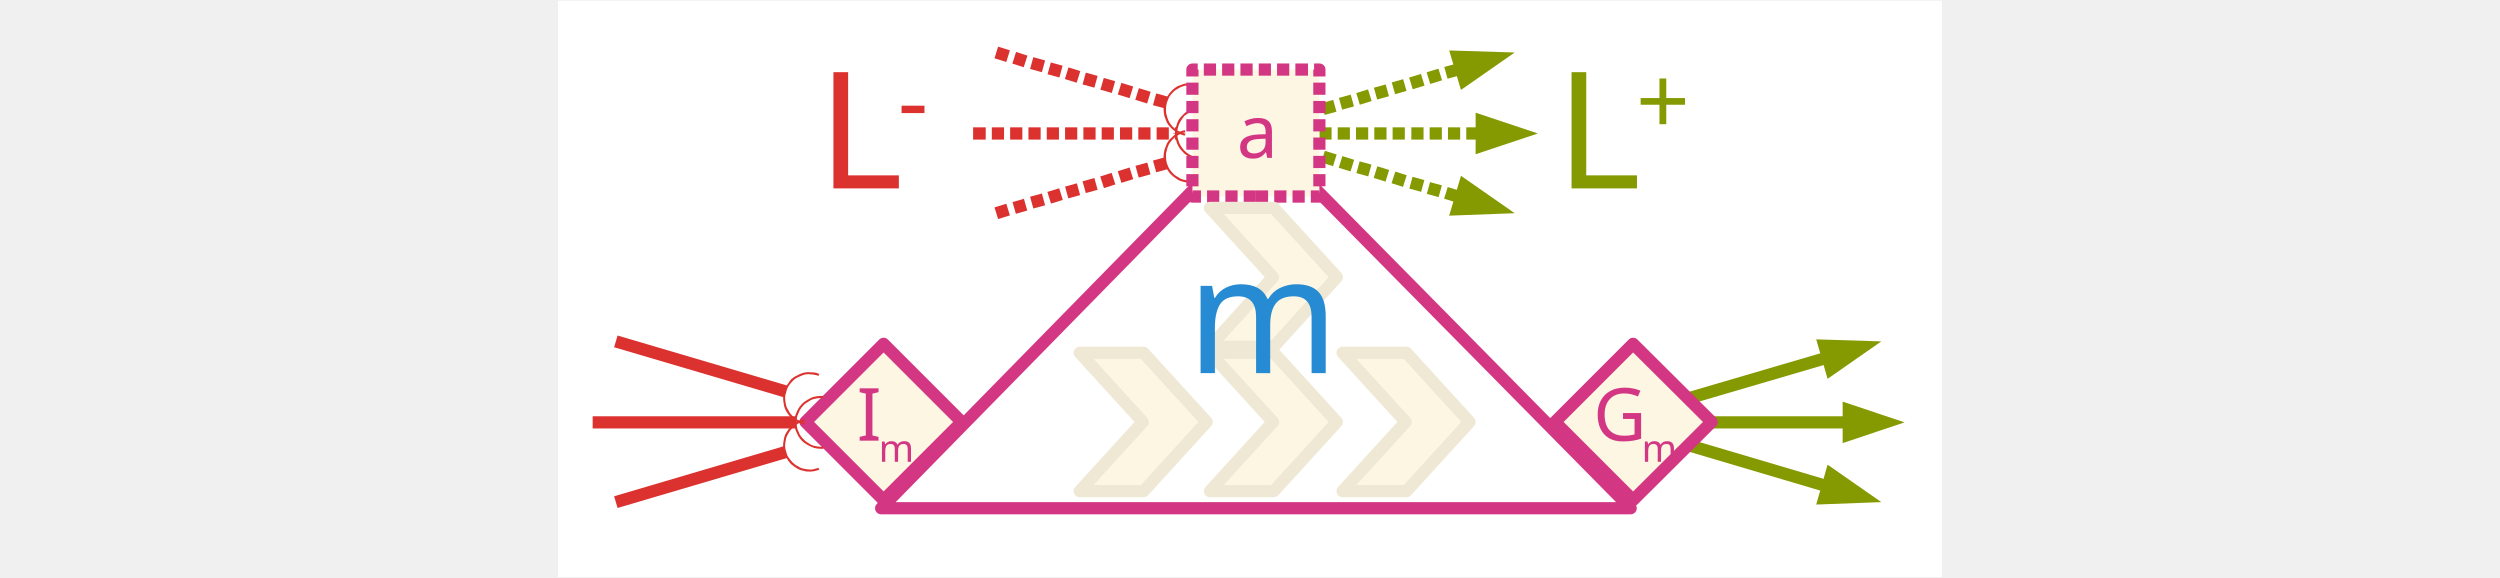
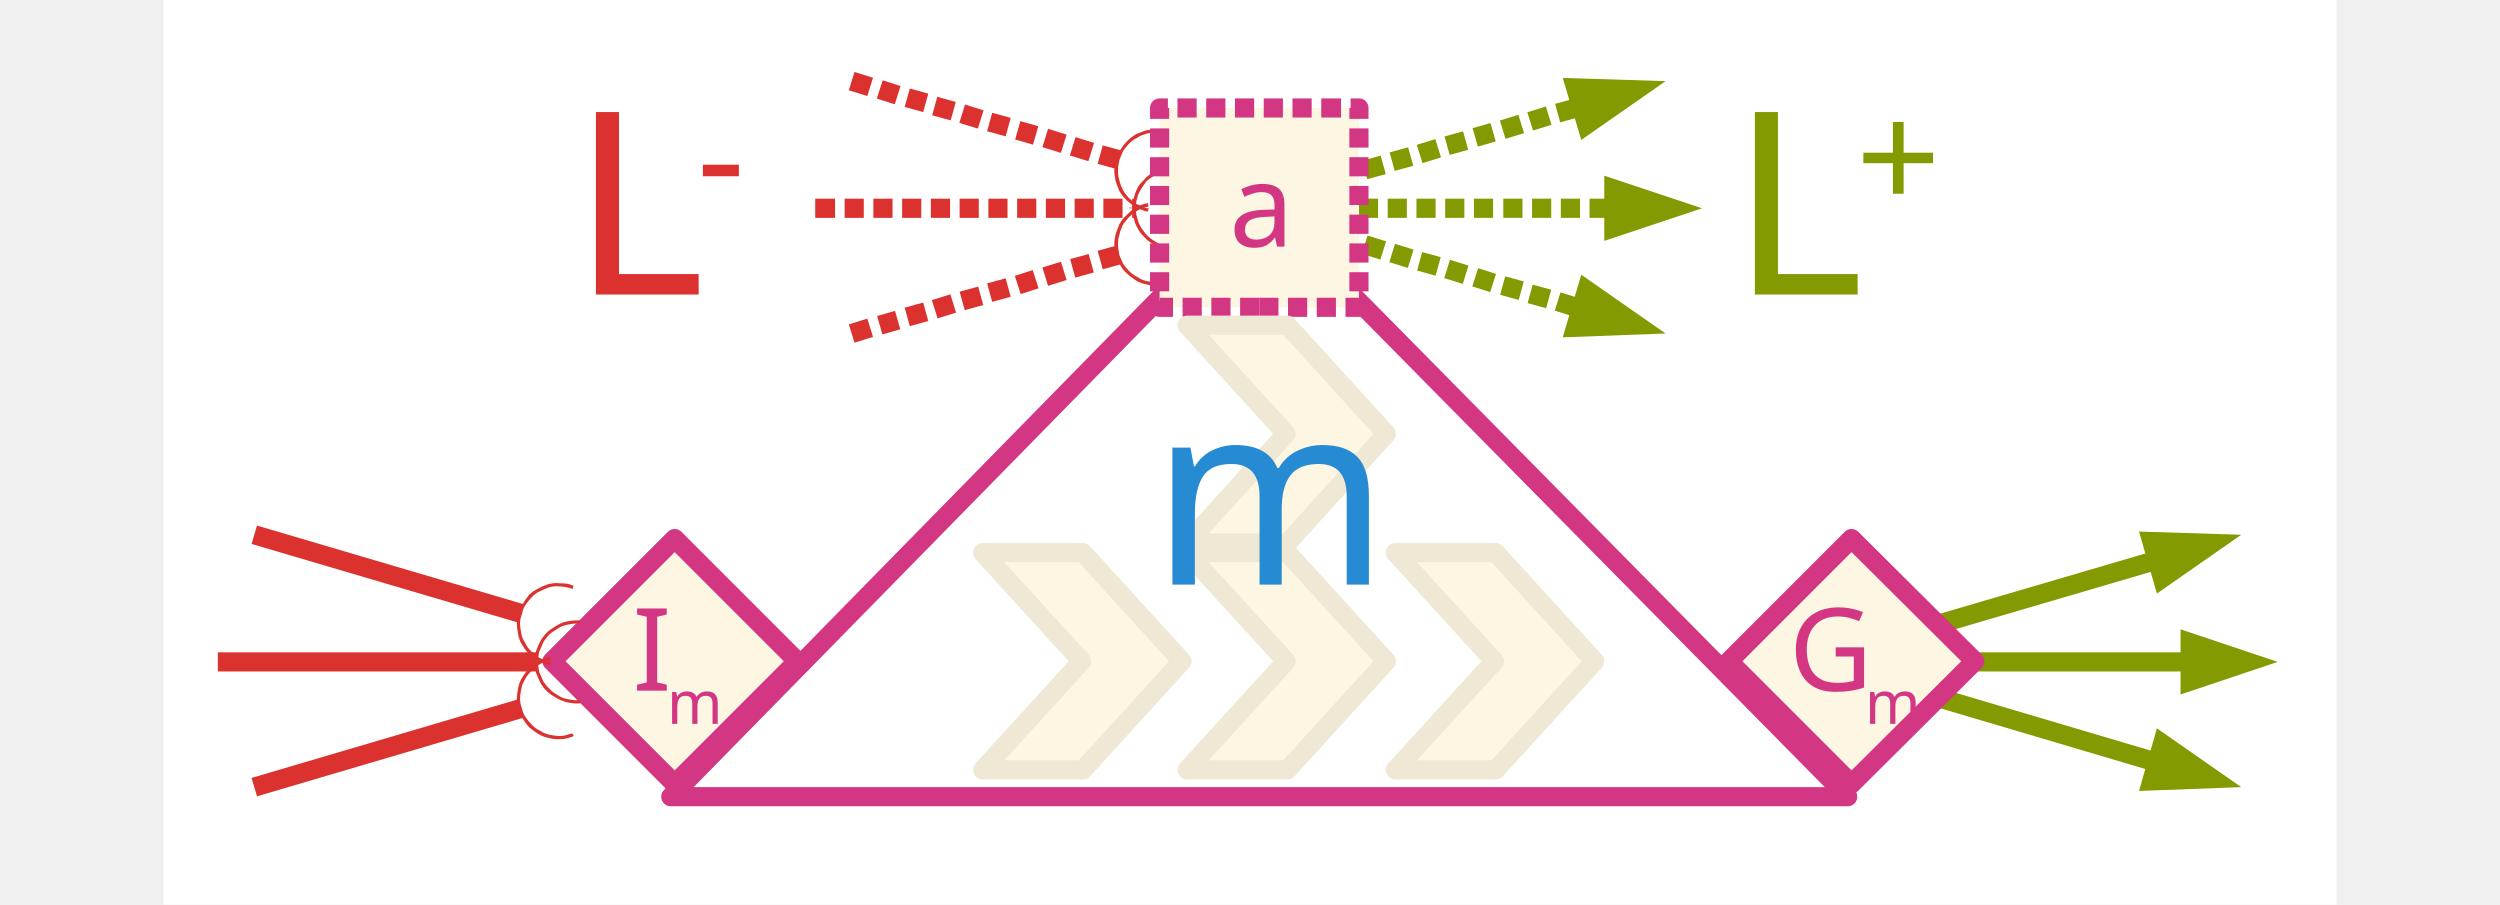
- <svg xmlns="http://www.w3.org/2000/svg" viewBox="0 0 768 177.5" height="177.5" width="768" xml:space="preserve" version="1.1" id="svg2">
+ <svg xmlns="http://www.w3.org/2000/svg" viewBox="0 0 489.125 177" height="177" width="489.125" xml:space="preserve" version="1.1" id="svg2">
  <defs id="defs6">
    <clipPath id="clipPath16" clipPathUnits="userSpaceOnUse">
      <path style="clip-rule:evenodd" id="path18" d="m 0,0.2 340.1,0 0,141.7 L 0,141.9 0,0.2 Z" />
    </clipPath>
  </defs>
-   <g transform="matrix(1.25,0,0,-1.25,171.4375,177.625)" id="g10">
+   <g transform="matrix(1.25,0,0,-1.25,32,177.375)" id="g10">
    <g id="g12">
      <g clip-path="url(#clipPath16)" id="g14">
        <path id="path20" style="fill:#ffffff;fill-opacity:1;fill-rule:evenodd;stroke:none" d="m 0,142 340.1,0 0,-141.7 L 0,0.3 0,142 Z" />
        <g id="g22">
          <path id="path24" style="fill:none;stroke:#dc322f;stroke-width:3;stroke-linecap:butt;stroke-linejoin:round;stroke-miterlimit:10;stroke-dasharray:none;stroke-opacity:1" d="m 107.7,129.2 2.9,-0.9" />
        </g>
        <g id="g26">
          <path id="path28" style="fill:none;stroke:#dc322f;stroke-width:3;stroke-linecap:butt;stroke-linejoin:round;stroke-miterlimit:10;stroke-dasharray:none;stroke-opacity:1" d="m 112.1,127.9 2.8,-0.9" />
        </g>
        <g id="g30">
          <path id="path32" style="fill:none;stroke:#dc322f;stroke-width:3;stroke-linecap:butt;stroke-linejoin:round;stroke-miterlimit:10;stroke-dasharray:none;stroke-opacity:1" d="m 116.4,126.6 2.9,-0.8" />
        </g>
        <g id="g34">
          <path id="path36" style="fill:none;stroke:#dc322f;stroke-width:3;stroke-linecap:butt;stroke-linejoin:round;stroke-miterlimit:10;stroke-dasharray:none;stroke-opacity:1" d="m 120.7,125.3 2.9,-0.8" />
        </g>
        <g id="g38">
          <path id="path40" style="fill:none;stroke:#dc322f;stroke-width:3;stroke-linecap:butt;stroke-linejoin:round;stroke-miterlimit:10;stroke-dasharray:none;stroke-opacity:1" d="m 125,124.1 2.9,-0.9" />
        </g>
        <g id="g42">
          <path id="path44" style="fill:none;stroke:#dc322f;stroke-width:3;stroke-linecap:butt;stroke-linejoin:round;stroke-miterlimit:10;stroke-dasharray:none;stroke-opacity:1" d="m 129.3,122.8 2.9,-0.8" />
        </g>
        <g id="g46">
          <path id="path48" style="fill:none;stroke:#dc322f;stroke-width:3;stroke-linecap:butt;stroke-linejoin:round;stroke-miterlimit:10;stroke-dasharray:none;stroke-opacity:1" d="m 133.7,121.5 2.8,-0.8" />
        </g>
        <g id="g50">
          <path id="path52" style="fill:none;stroke:#dc322f;stroke-width:3;stroke-linecap:butt;stroke-linejoin:round;stroke-miterlimit:10;stroke-dasharray:none;stroke-opacity:1" d="m 138,120.3 2.9,-0.9" />
        </g>
        <g id="g54">
          <path id="path56" style="fill:none;stroke:#dc322f;stroke-width:3;stroke-linecap:butt;stroke-linejoin:round;stroke-miterlimit:10;stroke-dasharray:none;stroke-opacity:1" d="m 142.3,119 2.9,-0.9" />
        </g>
        <g id="g58">
          <path id="path60" style="fill:none;stroke:#dc322f;stroke-width:3;stroke-linecap:butt;stroke-linejoin:round;stroke-miterlimit:10;stroke-dasharray:none;stroke-opacity:1" d="m 146.6,117.7 2.9,-0.8" />
        </g>
        <path id="path62" style="fill:#dc322f;fill-opacity:1;fill-rule:evenodd;stroke:none" d="m 154.1,108.8 c -0.2,0 -0.4,0 -0.6,0.1 -0.5,0.2 -1.1,0.4 -1.5,0.7 -0.5,0.3 -0.9,0.6 -1.3,1 -0.5,0.5 -0.8,0.9 -1.1,1.4 -0.2,0.5 -0.4,1 -0.6,1.6 -0.1,0.6 -0.2,1.2 -0.2,1.7 0.1,0.5 0.2,1.1 0.3,1.6 l -0.5,0.2 0,0.1 0.5,-0.2 c 0.2,0.6 0.4,1.1 0.7,1.5 0.3,0.5 0.6,0.9 1.1,1.4 0.4,0.4 0.9,0.7 1.3,1 0.5,0.2 1,0.4 1.6,0.6 0.6,0.1 1.2,0.2 1.7,0.1 0.6,0 1.1,0 1.7,-0.2 0.2,-0.1 0.3,-0.1 0.5,-0.2 l -0.1,-0.2 -0.1,-0.3 c -0.1,0.1 -0.3,0.1 -0.5,0.2 -0.5,0.2 -1,0.2 -1.5,0.2 -0.5,0.1 -1,0 -1.6,-0.1 -0.5,-0.2 -1,-0.3 -1.4,-0.6 -0.4,-0.2 -0.9,-0.5 -1.3,-0.9 -0.4,-0.4 -0.7,-0.8 -1,-1.2 -0.2,-0.5 -0.4,-0.9 -0.6,-1.5 -0.1,-0.5 -0.2,-1 -0.2,-1.5 0,-0.5 0,-1 0.2,-1.6 0.1,-0.5 0.3,-1 0.5,-1.4 0.2,-0.5 0.6,-0.9 0.9,-1.3 0.4,-0.4 0.8,-0.7 1.2,-1 0.5,-0.2 1,-0.4 1.5,-0.6 0.1,-0.1 0.3,-0.1 0.5,-0.1 l -0.1,-0.3 0,-0.2 z" />
        <g id="g64">
          <path id="path66" style="fill:none;stroke:#dc322f;stroke-width:3;stroke-linecap:butt;stroke-linejoin:round;stroke-miterlimit:10;stroke-dasharray:none;stroke-opacity:1" d="m 102,109.3 3.1,0" />
        </g>
        <g id="g68">
          <path id="path70" style="fill:none;stroke:#dc322f;stroke-width:3;stroke-linecap:butt;stroke-linejoin:round;stroke-miterlimit:10;stroke-dasharray:none;stroke-opacity:1" d="m 106.6,109.3 3,0" />
        </g>
        <g id="g72">
          <path id="path74" style="fill:none;stroke:#dc322f;stroke-width:3;stroke-linecap:butt;stroke-linejoin:round;stroke-miterlimit:10;stroke-dasharray:none;stroke-opacity:1" d="m 111.1,109.3 3,0" />
        </g>
        <g id="g76">
          <path id="path78" style="fill:none;stroke:#dc322f;stroke-width:3;stroke-linecap:butt;stroke-linejoin:round;stroke-miterlimit:10;stroke-dasharray:none;stroke-opacity:1" d="m 115.6,109.3 3,0" />
        </g>
        <g id="g80">
          <path id="path82" style="fill:none;stroke:#dc322f;stroke-width:3;stroke-linecap:butt;stroke-linejoin:round;stroke-miterlimit:10;stroke-dasharray:none;stroke-opacity:1" d="m 120.1,109.3 3,0" />
        </g>
        <g id="g84">
          <path id="path86" style="fill:none;stroke:#dc322f;stroke-width:3;stroke-linecap:butt;stroke-linejoin:round;stroke-miterlimit:10;stroke-dasharray:none;stroke-opacity:1" d="m 124.6,109.3 3,0" />
        </g>
        <g id="g88">
          <path id="path90" style="fill:none;stroke:#dc322f;stroke-width:3;stroke-linecap:butt;stroke-linejoin:round;stroke-miterlimit:10;stroke-dasharray:none;stroke-opacity:1" d="m 129.1,109.3 3,0" />
        </g>
        <g id="g92">
          <path id="path94" style="fill:none;stroke:#dc322f;stroke-width:3;stroke-linecap:butt;stroke-linejoin:round;stroke-miterlimit:10;stroke-dasharray:none;stroke-opacity:1" d="m 133.6,109.3 3,0" />
        </g>
        <g id="g96">
          <path id="path98" style="fill:none;stroke:#dc322f;stroke-width:3;stroke-linecap:butt;stroke-linejoin:round;stroke-miterlimit:10;stroke-dasharray:none;stroke-opacity:1" d="m 138.1,109.3 3,0" />
        </g>
        <g id="g100">
          <path id="path102" style="fill:none;stroke:#dc322f;stroke-width:3;stroke-linecap:butt;stroke-linejoin:round;stroke-miterlimit:10;stroke-dasharray:none;stroke-opacity:1" d="m 142.6,109.3 3,0" />
        </g>
        <g id="g104">
          <path id="path106" style="fill:none;stroke:#dc322f;stroke-width:3;stroke-linecap:butt;stroke-linejoin:round;stroke-miterlimit:10;stroke-dasharray:none;stroke-opacity:1" d="m 147.1,109.3 3,0" />
        </g>
        <g id="g108">
          <path id="path110" style="fill:none;stroke:#dc322f;stroke-width:3;stroke-linecap:butt;stroke-linejoin:round;stroke-miterlimit:10;stroke-dasharray:none;stroke-opacity:1" d="m 151.6,109.3 0.4,0" />
        </g>
        <path id="path112" style="fill:#dc322f;fill-opacity:1;fill-rule:evenodd;stroke:none" d="m 158.7,102.8 c -0.2,0 -0.3,0 -0.5,0 -0.6,0 -1.2,0.1 -1.7,0.2 -0.5,0.2 -1,0.4 -1.6,0.7 -0.5,0.3 -1,0.6 -1.3,1 -0.4,0.4 -0.8,0.8 -1.1,1.4 -0.3,0.5 -0.5,1 -0.6,1.5 -0.2,0.6 -0.2,1.1 -0.2,1.7 l -0.6,0 0,0.1 0.6,0 c 0,0.5 0,1.1 0.2,1.6 0.1,0.5 0.3,1 0.6,1.6 0.3,0.5 0.7,0.9 1.1,1.3 0.3,0.4 0.8,0.7 1.3,1.1 0.6,0.2 1.1,0.5 1.6,0.6 0.5,0.2 1.1,0.2 1.7,0.2 0.2,0 0.3,0 0.5,0 l 0,-0.3 0,-0.2 c -0.2,0 -0.4,0 -0.5,0 -0.6,0 -1.1,-0.1 -1.6,-0.2 -0.5,-0.1 -0.9,-0.3 -1.4,-0.6 -0.5,-0.3 -0.9,-0.6 -1.3,-0.9 -0.3,-0.4 -0.6,-0.8 -0.9,-1.3 -0.3,-0.5 -0.5,-0.9 -0.6,-1.4 -0.2,-0.5 -0.2,-1 -0.2,-1.6 0,-0.5 0,-1 0.2,-1.5 0.1,-0.5 0.3,-1 0.6,-1.5 0.3,-0.4 0.6,-0.9 0.9,-1.2 0.4,-0.4 0.8,-0.7 1.3,-1 0.5,-0.3 0.9,-0.5 1.4,-0.6 0.5,-0.1 1,-0.2 1.6,-0.2 0.1,0 0.3,0 0.5,0.1 l 0,-0.3 0,-0.3 z" />
        <g id="g114">
          <path id="path116" style="fill:none;stroke:#dc322f;stroke-width:3;stroke-linecap:butt;stroke-linejoin:round;stroke-miterlimit:10;stroke-dasharray:none;stroke-opacity:1" d="m 107.7,89.7 2.9,0.9" />
        </g>
        <g id="g118">
          <path id="path120" style="fill:none;stroke:#dc322f;stroke-width:3;stroke-linecap:butt;stroke-linejoin:round;stroke-miterlimit:10;stroke-dasharray:none;stroke-opacity:1" d="m 112.1,91 2.8,0.8" />
        </g>
        <g id="g122">
          <path id="path124" style="fill:none;stroke:#dc322f;stroke-width:3;stroke-linecap:butt;stroke-linejoin:round;stroke-miterlimit:10;stroke-dasharray:none;stroke-opacity:1" d="m 116.4,92.3 2.9,0.8" />
        </g>
        <g id="g126">
          <path id="path128" style="fill:none;stroke:#dc322f;stroke-width:3;stroke-linecap:butt;stroke-linejoin:round;stroke-miterlimit:10;stroke-dasharray:none;stroke-opacity:1" d="m 120.7,93.5 2.9,0.9" />
        </g>
        <g id="g130">
          <path id="path132" style="fill:none;stroke:#dc322f;stroke-width:3;stroke-linecap:butt;stroke-linejoin:round;stroke-miterlimit:10;stroke-dasharray:none;stroke-opacity:1" d="m 125,94.8 2.9,0.8" />
        </g>
        <g id="g134">
          <path id="path136" style="fill:none;stroke:#dc322f;stroke-width:3;stroke-linecap:butt;stroke-linejoin:round;stroke-miterlimit:10;stroke-dasharray:none;stroke-opacity:1" d="m 129.3,96.1 2.9,0.8" />
        </g>
        <g id="g138">
          <path id="path140" style="fill:none;stroke:#dc322f;stroke-width:3;stroke-linecap:butt;stroke-linejoin:round;stroke-miterlimit:10;stroke-dasharray:none;stroke-opacity:1" d="m 133.7,97.3 2.8,0.9" />
        </g>
        <g id="g142">
          <path id="path144" style="fill:none;stroke:#dc322f;stroke-width:3;stroke-linecap:butt;stroke-linejoin:round;stroke-miterlimit:10;stroke-dasharray:none;stroke-opacity:1" d="m 138,98.6 2.9,0.9" />
        </g>
        <g id="g146">
          <path id="path148" style="fill:none;stroke:#dc322f;stroke-width:3;stroke-linecap:butt;stroke-linejoin:round;stroke-miterlimit:10;stroke-dasharray:none;stroke-opacity:1" d="m 142.3,99.9 2.9,0.8" />
        </g>
        <g id="g150">
          <path id="path152" style="fill:none;stroke:#dc322f;stroke-width:3;stroke-linecap:butt;stroke-linejoin:round;stroke-miterlimit:10;stroke-dasharray:none;stroke-opacity:1" d="m 146.6,101.2 2.9,0.8" />
        </g>
        <path id="path154" style="fill:#dc322f;fill-opacity:1;fill-rule:evenodd;stroke:none" d="m 157.7,97.7 c -0.2,-0.1 -0.3,-0.2 -0.5,-0.2 -0.6,-0.2 -1.1,-0.3 -1.7,-0.3 -0.5,0 -1.1,0 -1.7,0.2 -0.6,0.1 -1.1,0.3 -1.6,0.6 -0.4,0.3 -0.9,0.6 -1.3,1 -0.5,0.4 -0.8,0.8 -1.1,1.3 -0.3,0.5 -0.5,1 -0.7,1.5 l -0.5,-0.1 0,0.1 0.5,0.1 c -0.1,0.6 -0.2,1.1 -0.3,1.7 0,0.5 0.1,1.1 0.2,1.6 0.2,0.6 0.4,1.1 0.6,1.6 0.3,0.5 0.6,1 1.1,1.4 0.4,0.4 0.8,0.8 1.3,1.1 0.4,0.3 1,0.5 1.5,0.7 0.2,0 0.4,0.1 0.6,0.1 l 0,-0.3 0.1,-0.2 c -0.2,-0.1 -0.4,-0.1 -0.5,-0.1 -0.5,-0.2 -1,-0.4 -1.5,-0.7 -0.4,-0.2 -0.8,-0.6 -1.2,-1 -0.3,-0.4 -0.7,-0.8 -0.9,-1.2 -0.2,-0.5 -0.4,-0.9 -0.5,-1.5 -0.2,-0.5 -0.2,-1 -0.2,-1.5 0,-0.5 0.1,-1.1 0.2,-1.6 0.2,-0.5 0.4,-1 0.6,-1.4 0.3,-0.4 0.6,-0.8 1,-1.2 0.4,-0.4 0.9,-0.7 1.3,-0.9 0.4,-0.3 0.9,-0.5 1.4,-0.6 0.6,-0.1 1.1,-0.2 1.6,-0.2 0.5,0 1,0.1 1.5,0.3 0.2,0 0.4,0.1 0.5,0.1 l 0.1,-0.2 0.1,-0.2 z" />
        <g id="g156">
          <path id="path158" style="fill:none;stroke:#859900;stroke-width:3;stroke-linecap:butt;stroke-linejoin:round;stroke-miterlimit:10;stroke-dasharray:none;stroke-opacity:1" d="m 221.1,125 -2.9,-0.8" />
        </g>
        <g id="g160">
          <path id="path162" style="fill:none;stroke:#859900;stroke-width:3;stroke-linecap:butt;stroke-linejoin:round;stroke-miterlimit:10;stroke-dasharray:none;stroke-opacity:1" d="m 216.8,123.8 -2.9,-0.9" />
        </g>
        <g id="g164">
          <path id="path166" style="fill:none;stroke:#859900;stroke-width:3;stroke-linecap:butt;stroke-linejoin:round;stroke-miterlimit:10;stroke-dasharray:none;stroke-opacity:1" d="m 212.5,122.5 -2.9,-0.9" />
        </g>
        <g id="g168">
          <path id="path170" style="fill:none;stroke:#859900;stroke-width:3;stroke-linecap:butt;stroke-linejoin:round;stroke-miterlimit:10;stroke-dasharray:none;stroke-opacity:1" d="m 208.1,121.2 -2.8,-0.8" />
        </g>
        <g id="g172">
          <path id="path174" style="fill:none;stroke:#859900;stroke-width:3;stroke-linecap:butt;stroke-linejoin:round;stroke-miterlimit:10;stroke-dasharray:none;stroke-opacity:1" d="m 203.8,119.9 -2.9,-0.8" />
        </g>
        <g id="g176">
          <path id="path178" style="fill:none;stroke:#859900;stroke-width:3;stroke-linecap:butt;stroke-linejoin:round;stroke-miterlimit:10;stroke-dasharray:none;stroke-opacity:1" d="m 199.5,118.7 -2.9,-0.9" />
        </g>
        <g id="g180">
          <path id="path182" style="fill:none;stroke:#859900;stroke-width:3;stroke-linecap:butt;stroke-linejoin:round;stroke-miterlimit:10;stroke-dasharray:none;stroke-opacity:1" d="m 195.2,117.4 -2.9,-0.8" />
        </g>
        <g id="g184">
          <path id="path186" style="fill:none;stroke:#859900;stroke-width:3;stroke-linecap:butt;stroke-linejoin:round;stroke-miterlimit:10;stroke-dasharray:none;stroke-opacity:1" d="M 190.9,116.1 188,115.3" />
        </g>
        <path id="path188" style="fill:#859900;fill-opacity:1;fill-rule:evenodd;stroke:none" d="m 235.1,129.2 -16.1,0.5 2.9,-9.7 13.2,9.2 z" />
        <g id="g190">
          <path id="path192" style="fill:none;stroke:#859900;stroke-width:3;stroke-linecap:butt;stroke-linejoin:round;stroke-miterlimit:10;stroke-dasharray:none;stroke-opacity:1" d="m 226.2,109.3 -3,0" />
        </g>
        <g id="g194">
          <path id="path196" style="fill:none;stroke:#859900;stroke-width:3;stroke-linecap:butt;stroke-linejoin:round;stroke-miterlimit:10;stroke-dasharray:none;stroke-opacity:1" d="m 221.7,109.3 -3,0" />
        </g>
        <g id="g198">
          <path id="path200" style="fill:none;stroke:#859900;stroke-width:3;stroke-linecap:butt;stroke-linejoin:round;stroke-miterlimit:10;stroke-dasharray:none;stroke-opacity:1" d="m 217.2,109.3 -3,0" />
        </g>
        <g id="g202">
          <path id="path204" style="fill:none;stroke:#859900;stroke-width:3;stroke-linecap:butt;stroke-linejoin:round;stroke-miterlimit:10;stroke-dasharray:none;stroke-opacity:1" d="m 212.7,109.3 -3,0" />
        </g>
        <g id="g206">
          <path id="path208" style="fill:none;stroke:#859900;stroke-width:3;stroke-linecap:butt;stroke-linejoin:round;stroke-miterlimit:10;stroke-dasharray:none;stroke-opacity:1" d="m 208.1,109.3 -3,0" />
        </g>
        <g id="g210">
          <path id="path212" style="fill:none;stroke:#859900;stroke-width:3;stroke-linecap:butt;stroke-linejoin:round;stroke-miterlimit:10;stroke-dasharray:none;stroke-opacity:1" d="m 203.6,109.3 -3,0" />
        </g>
        <g id="g214">
          <path id="path216" style="fill:none;stroke:#859900;stroke-width:3;stroke-linecap:butt;stroke-linejoin:round;stroke-miterlimit:10;stroke-dasharray:none;stroke-opacity:1" d="m 199.1,109.3 -3,0" />
        </g>
        <g id="g218">
          <path id="path220" style="fill:none;stroke:#859900;stroke-width:3;stroke-linecap:butt;stroke-linejoin:round;stroke-miterlimit:10;stroke-dasharray:none;stroke-opacity:1" d="m 194.6,109.3 -3,0" />
        </g>
        <g id="g222">
          <path id="path224" style="fill:none;stroke:#859900;stroke-width:3;stroke-linecap:butt;stroke-linejoin:round;stroke-miterlimit:10;stroke-dasharray:none;stroke-opacity:1" d="m 190.1,109.3 -3,0" />
        </g>
        <g id="g226">
          <path id="path228" style="fill:none;stroke:#859900;stroke-width:3;stroke-linecap:butt;stroke-linejoin:round;stroke-miterlimit:10;stroke-dasharray:none;stroke-opacity:1" d="m 185.6,109.3 -1.5,0" />
        </g>
        <path id="path230" style="fill:#859900;fill-opacity:1;fill-rule:evenodd;stroke:none" d="m 240.8,109.3 -15.3,5.1 0,-10.2 15.3,5.1 z" />
        <g id="g232">
          <path id="path234" style="fill:none;stroke:#859900;stroke-width:3;stroke-linecap:butt;stroke-linejoin:round;stroke-miterlimit:10;stroke-dasharray:none;stroke-opacity:1" d="m 221.1,93.8 -2.9,0.9" />
        </g>
        <g id="g236">
          <path id="path238" style="fill:none;stroke:#859900;stroke-width:3;stroke-linecap:butt;stroke-linejoin:round;stroke-miterlimit:10;stroke-dasharray:none;stroke-opacity:1" d="m 216.8,95.1 -2.9,0.8" />
        </g>
        <g id="g240">
          <path id="path242" style="fill:none;stroke:#859900;stroke-width:3;stroke-linecap:butt;stroke-linejoin:round;stroke-miterlimit:10;stroke-dasharray:none;stroke-opacity:1" d="m 212.5,96.4 -2.9,0.8" />
        </g>
        <g id="g244">
          <path id="path246" style="fill:none;stroke:#859900;stroke-width:3;stroke-linecap:butt;stroke-linejoin:round;stroke-miterlimit:10;stroke-dasharray:none;stroke-opacity:1" d="m 208.1,97.6 -2.8,0.9" />
        </g>
        <g id="g248">
          <path id="path250" style="fill:none;stroke:#859900;stroke-width:3;stroke-linecap:butt;stroke-linejoin:round;stroke-miterlimit:10;stroke-dasharray:none;stroke-opacity:1" d="m 203.8,98.9 -2.9,0.9" />
        </g>
        <g id="g252">
          <path id="path254" style="fill:none;stroke:#859900;stroke-width:3;stroke-linecap:butt;stroke-linejoin:round;stroke-miterlimit:10;stroke-dasharray:none;stroke-opacity:1" d="m 199.5,100.2 -2.9,0.8" />
        </g>
        <g id="g256">
          <path id="path258" style="fill:none;stroke:#859900;stroke-width:3;stroke-linecap:butt;stroke-linejoin:round;stroke-miterlimit:10;stroke-dasharray:none;stroke-opacity:1" d="m 195.2,101.4 -2.9,0.9" />
        </g>
        <g id="g260">
          <path id="path262" style="fill:none;stroke:#859900;stroke-width:3;stroke-linecap:butt;stroke-linejoin:round;stroke-miterlimit:10;stroke-dasharray:none;stroke-opacity:1" d="m 190.9,102.7 -2.9,0.9" />
        </g>
        <path id="path264" style="fill:#859900;fill-opacity:1;fill-rule:evenodd;stroke:none" d="m 235.1,89.7 -13.2,9.2 -2.9,-9.8 16.1,0.6 z" />
        <g id="g266">
          <path id="path268" style="fill:none;stroke:#859900;stroke-width:3;stroke-linecap:butt;stroke-linejoin:round;stroke-miterlimit:10;stroke-dasharray:none;stroke-opacity:1" d="M 311.2,54 277.1,44" />
        </g>
        <path id="path270" style="fill:#859900;fill-opacity:1;fill-rule:evenodd;stroke:none" d="m 325.2,58.2 -16,0.5 2.8,-9.7 13.2,9.2 z" />
        <g id="g272">
          <path id="path274" style="fill:none;stroke:#859900;stroke-width:3;stroke-linecap:butt;stroke-linejoin:round;stroke-miterlimit:10;stroke-dasharray:none;stroke-opacity:1" d="m 316.3,38.3 -42.1,0" />
        </g>
        <path id="path276" style="fill:#859900;fill-opacity:1;fill-rule:evenodd;stroke:none" d="m 330.9,38.3 -15.2,5.1 0,-10.2 15.2,5.1 z" />
        <g id="g278">
          <path id="path280" style="fill:none;stroke:#859900;stroke-width:3;stroke-linecap:butt;stroke-linejoin:round;stroke-miterlimit:10;stroke-dasharray:none;stroke-opacity:1" d="M 311.2,22.8 277.1,32.9" />
        </g>
        <path id="path282" style="fill:#859900;fill-opacity:1;fill-rule:evenodd;stroke:none" d="m 325.2,18.7 -13.2,9.2 -2.8,-9.8 16,0.6 z" />
        <g id="g284">
          <path id="path286" style="fill:none;stroke:#d33682;stroke-width:3;stroke-linecap:butt;stroke-linejoin:round;stroke-miterlimit:10;stroke-dasharray:none;stroke-opacity:1" d="m 171.2,110.8 92.4,-93.6 -184.2,0 91.8,93.6 z" />
        </g>
        <g id="g288">
          <path id="path290" style="fill:none;stroke:#d33682;stroke-width:3;stroke-linecap:butt;stroke-linejoin:round;stroke-miterlimit:10;stroke-dasharray:none;stroke-opacity:1" d="m 79.4,110.8 0,0 z" />
        </g>
        <g id="g292">
          <path id="path294" style="fill:none;stroke:#d33682;stroke-width:3;stroke-linecap:butt;stroke-linejoin:round;stroke-miterlimit:10;stroke-dasharray:none;stroke-opacity:1" d="m 263.7,17.2 0,0 z" />
        </g>
        <path id="path296" style="fill:#fdf6e3;fill-opacity:1;fill-rule:evenodd;stroke:none" d="m 128.2,55.4 15.7,0 15.5,-17 -15.5,-17 -15.7,0 15.5,17 -15.5,17 z m 0,0 0,0 z m 31.2,-34 0,0 z" />
        <g id="g298">
          <path id="path300" style="fill:none;stroke:#eee8d5;stroke-width:3;stroke-linecap:butt;stroke-linejoin:round;stroke-miterlimit:10;stroke-dasharray:none;stroke-opacity:1" d="m 128.2,55.4 15.7,0 15.5,-17 -15.5,-17 -15.7,0 15.5,17 -15.5,17 z" />
        </g>
        <g id="g302">
          <path id="path304" style="fill:none;stroke:#eee8d5;stroke-width:3;stroke-linecap:butt;stroke-linejoin:round;stroke-miterlimit:10;stroke-dasharray:none;stroke-opacity:1" d="m 128.2,55.4 0,0 z" />
        </g>
        <g id="g306">
          <path id="path308" style="fill:none;stroke:#eee8d5;stroke-width:3;stroke-linecap:butt;stroke-linejoin:round;stroke-miterlimit:10;stroke-dasharray:none;stroke-opacity:1" d="m 159.4,21.4 0,0 z" />
        </g>
        <path id="path310" style="fill:#fdf6e3;fill-opacity:1;fill-rule:evenodd;stroke:none" d="M 80,57.6 99.2,38.4 80,19.2 60.8,38.4 80,57.6 l 0,0 z m -19.2,0 0,0 z m 38.4,-38.4 0,0 z" />
        <g id="g312">
          <path id="path314" style="fill:none;stroke:#d33682;stroke-width:3;stroke-linecap:butt;stroke-linejoin:round;stroke-miterlimit:10;stroke-dasharray:none;stroke-opacity:1" d="M 80,57.6 99.2,38.4 80,19.2 60.8,38.4 80,57.6 l 0,0 z" />
        </g>
        <g id="g316">
          <path id="path318" style="fill:none;stroke:#d33682;stroke-width:3;stroke-linecap:butt;stroke-linejoin:round;stroke-miterlimit:10;stroke-dasharray:none;stroke-opacity:1" d="m 60.8,57.6 0,0 z" />
        </g>
        <g id="g320">
          <path id="path322" style="fill:none;stroke:#d33682;stroke-width:3;stroke-linecap:butt;stroke-linejoin:round;stroke-miterlimit:10;stroke-dasharray:none;stroke-opacity:1" d="m 99.2,19.2 0,0 z" />
        </g>
        <g id="g324">
          <text id="text326" style="font-variant:normal;font-weight:normal;font-size:18px;font-family:'Aller Display';-inkscape-font-specification:AllerDisplay-Regular;writing-mode:lr-tb;fill:#d33682;fill-opacity:1;fill-rule:nonzero;stroke:none" transform="matrix(1,0,0,-1,73.4,33.8)">
            <tspan id="tspan328" y="0" x="0">I</tspan>
          </text>
        </g>
        <g id="g330">
          <text id="text332" style="font-variant:normal;font-weight:normal;font-size:9.3px;font-family:'Aller Display';-inkscape-font-specification:AllerDisplay-Regular;writing-mode:lr-tb;fill:#d33682;fill-opacity:1;fill-rule:nonzero;stroke:none" transform="matrix(1,0,0,-1,78.8,28.6)">
            <tspan id="tspan334" y="0" x="0">m</tspan>
          </text>
        </g>
        <path id="path336" style="fill:#fdf6e3;fill-opacity:1;fill-rule:evenodd;stroke:none" d="M 264.2,57.6 283.5,38.4 264.2,19.2 245,38.4 l 19.2,19.2 0,0 z m -19.2,0 0,0 z m 38.5,-38.4 0,0 z" />
        <g id="g338">
          <path id="path340" style="fill:none;stroke:#d33682;stroke-width:3;stroke-linecap:butt;stroke-linejoin:round;stroke-miterlimit:10;stroke-dasharray:none;stroke-opacity:1" d="M 264.2,57.6 283.5,38.4 264.2,19.2 245,38.4 l 19.2,19.2 0,0 z" />
        </g>
        <g id="g342">
          <path id="path344" style="fill:none;stroke:#d33682;stroke-width:3;stroke-linecap:butt;stroke-linejoin:round;stroke-miterlimit:10;stroke-dasharray:none;stroke-opacity:1" d="m 245,57.6 0,0 z" />
        </g>
        <g id="g346">
          <path id="path348" style="fill:none;stroke:#d33682;stroke-width:3;stroke-linecap:butt;stroke-linejoin:round;stroke-miterlimit:10;stroke-dasharray:none;stroke-opacity:1" d="m 283.5,19.2 0,0 z" />
        </g>
        <g id="g350">
          <text id="text352" style="font-variant:normal;font-weight:normal;font-size:18px;font-family:'Aller Display';-inkscape-font-specification:AllerDisplay-Regular;writing-mode:lr-tb;fill:#d33682;fill-opacity:1;fill-rule:nonzero;stroke:none" transform="matrix(1,0,0,-1,254.4,33.8)">
            <tspan id="tspan354" y="0" x="0">G</tspan>
          </text>
        </g>
        <g id="g356">
          <text id="text358" style="font-variant:normal;font-weight:normal;font-size:9.3px;font-family:'Aller Display';-inkscape-font-specification:AllerDisplay-Regular;writing-mode:lr-tb;fill:#d33682;fill-opacity:1;fill-rule:nonzero;stroke:none" transform="matrix(1,0,0,-1,266.3,28.6)">
            <tspan id="tspan360" y="0" x="0">m</tspan>
          </text>
        </g>
        <g id="g362">
          <text id="text364" style="font-variant:normal;font-weight:normal;font-size:40px;font-family:'Aller Display';-inkscape-font-specification:AllerDisplay-Regular;writing-mode:lr-tb;fill:#859900;fill-opacity:1;fill-rule:nonzero;stroke:none" transform="matrix(1,0,0,-1,245.2,95.8)">
            <tspan id="tspan366" y="0" x="0">L</tspan>
          </text>
        </g>
        <g id="g368">
          <text id="text370" style="font-variant:normal;font-weight:normal;font-size:23.2px;font-family:'Aller Display';-inkscape-font-specification:AllerDisplay-Regular;writing-mode:lr-tb;fill:#859900;fill-opacity:1;fill-rule:nonzero;stroke:none" transform="matrix(1,0,0,-1,264.9,109)">
            <tspan id="tspan372" y="0" x="0">+</tspan>
          </text>
        </g>
        <g id="g374">
          <text id="text376" style="font-variant:normal;font-weight:normal;font-size:40px;font-family:'Aller Display';-inkscape-font-specification:AllerDisplay-Regular;writing-mode:lr-tb;fill:#dc322f;fill-opacity:1;fill-rule:nonzero;stroke:none" transform="matrix(1,0,0,-1,63.8,95.8)">
            <tspan id="tspan378" y="0" x="0">L</tspan>
          </text>
        </g>
        <g id="g380">
          <text id="text382" style="font-variant:normal;font-weight:normal;font-size:23.2px;font-family:'Aller Display';-inkscape-font-specification:AllerDisplay-Regular;writing-mode:lr-tb;fill:#dc322f;fill-opacity:1;fill-rule:nonzero;stroke:none" transform="matrix(1,0,0,-1,83.5,109)">
            <tspan id="tspan384" y="0" x="0">-</tspan>
          </text>
        </g>
        <path id="path386" style="fill:#fdf6e3;fill-opacity:1;fill-rule:evenodd;stroke:none" d="m 171.5,93.8 -15.6,0 0,31.2 31.2,0 0,-31.2 -15.6,0 z" />
        <g id="g388">
          <path id="path390" style="fill:none;stroke:#d33682;stroke-width:3;stroke-linecap:butt;stroke-linejoin:round;stroke-miterlimit:10;stroke-dasharray:none;stroke-opacity:1" d="m 171.5,93.8 -3,0" />
        </g>
        <g id="g392">
          <path id="path394" style="fill:none;stroke:#d33682;stroke-width:3;stroke-linecap:butt;stroke-linejoin:round;stroke-miterlimit:10;stroke-dasharray:none;stroke-opacity:1" d="m 167,93.8 -3,0" />
        </g>
        <g id="g396">
          <path id="path398" style="fill:none;stroke:#d33682;stroke-width:3;stroke-linecap:butt;stroke-linejoin:round;stroke-miterlimit:10;stroke-dasharray:none;stroke-opacity:1" d="m 162.5,93.8 -3,0" />
        </g>
        <g id="g400">
          <path id="path402" style="fill:none;stroke:#d33682;stroke-width:3;stroke-linecap:butt;stroke-linejoin:round;stroke-miterlimit:10;stroke-dasharray:none;stroke-opacity:1" d="m 158,93.8 -2.1,0 0,1" />
        </g>
        <g id="g404">
          <path id="path406" style="fill:none;stroke:#d33682;stroke-width:3;stroke-linecap:butt;stroke-linejoin:round;stroke-miterlimit:10;stroke-dasharray:none;stroke-opacity:1" d="m 155.9,96.3 0,3" />
        </g>
        <g id="g408">
          <path id="path410" style="fill:none;stroke:#d33682;stroke-width:3;stroke-linecap:butt;stroke-linejoin:round;stroke-miterlimit:10;stroke-dasharray:none;stroke-opacity:1" d="m 155.9,100.8 0,3" />
        </g>
        <g id="g412">
          <path id="path414" style="fill:none;stroke:#d33682;stroke-width:3;stroke-linecap:butt;stroke-linejoin:round;stroke-miterlimit:10;stroke-dasharray:none;stroke-opacity:1" d="m 155.9,105.3 0,3" />
        </g>
        <g id="g416">
          <path id="path418" style="fill:none;stroke:#d33682;stroke-width:3;stroke-linecap:butt;stroke-linejoin:round;stroke-miterlimit:10;stroke-dasharray:none;stroke-opacity:1" d="m 155.9,109.8 0,3" />
        </g>
        <g id="g420">
          <path id="path422" style="fill:none;stroke:#d33682;stroke-width:3;stroke-linecap:butt;stroke-linejoin:round;stroke-miterlimit:10;stroke-dasharray:none;stroke-opacity:1" d="m 155.9,114.3 0,3" />
        </g>
        <g id="g424">
          <path id="path426" style="fill:none;stroke:#d33682;stroke-width:3;stroke-linecap:butt;stroke-linejoin:round;stroke-miterlimit:10;stroke-dasharray:none;stroke-opacity:1" d="m 155.9,118.8 0,3" />
        </g>
        <g id="g428">
          <path id="path430" style="fill:none;stroke:#d33682;stroke-width:3;stroke-linecap:butt;stroke-linejoin:round;stroke-miterlimit:10;stroke-dasharray:none;stroke-opacity:1" d="m 155.9,123.3 0,1.7 1.3,0" />
        </g>
        <g id="g432">
          <path id="path434" style="fill:none;stroke:#d33682;stroke-width:3;stroke-linecap:butt;stroke-linejoin:round;stroke-miterlimit:10;stroke-dasharray:none;stroke-opacity:1" d="m 158.7,125 3,0" />
        </g>
        <g id="g436">
          <path id="path438" style="fill:none;stroke:#d33682;stroke-width:3;stroke-linecap:butt;stroke-linejoin:round;stroke-miterlimit:10;stroke-dasharray:none;stroke-opacity:1" d="m 163.2,125 3,0" />
        </g>
        <g id="g440">
          <path id="path442" style="fill:none;stroke:#d33682;stroke-width:3;stroke-linecap:butt;stroke-linejoin:round;stroke-miterlimit:10;stroke-dasharray:none;stroke-opacity:1" d="m 167.7,125 3,0" />
        </g>
        <g id="g444">
          <path id="path446" style="fill:none;stroke:#d33682;stroke-width:3;stroke-linecap:butt;stroke-linejoin:round;stroke-miterlimit:10;stroke-dasharray:none;stroke-opacity:1" d="m 172.2,125 3,0" />
        </g>
        <g id="g448">
          <path id="path450" style="fill:none;stroke:#d33682;stroke-width:3;stroke-linecap:butt;stroke-linejoin:round;stroke-miterlimit:10;stroke-dasharray:none;stroke-opacity:1" d="m 176.7,125 3,0" />
        </g>
        <g id="g452">
          <path id="path454" style="fill:none;stroke:#d33682;stroke-width:3;stroke-linecap:butt;stroke-linejoin:round;stroke-miterlimit:10;stroke-dasharray:none;stroke-opacity:1" d="m 181.2,125 3.1,0" />
        </g>
        <g id="g456">
          <path id="path458" style="fill:none;stroke:#d33682;stroke-width:3;stroke-linecap:butt;stroke-linejoin:round;stroke-miterlimit:10;stroke-dasharray:none;stroke-opacity:1" d="m 185.8,125 1.3,0 0,-1.7" />
        </g>
        <g id="g460">
          <path id="path462" style="fill:none;stroke:#d33682;stroke-width:3;stroke-linecap:butt;stroke-linejoin:round;stroke-miterlimit:10;stroke-dasharray:none;stroke-opacity:1" d="m 187.1,121.8 0,-3" />
        </g>
        <g id="g464">
          <path id="path466" style="fill:none;stroke:#d33682;stroke-width:3;stroke-linecap:butt;stroke-linejoin:round;stroke-miterlimit:10;stroke-dasharray:none;stroke-opacity:1" d="m 187.1,117.3 0,-3" />
        </g>
        <g id="g468">
          <path id="path470" style="fill:none;stroke:#d33682;stroke-width:3;stroke-linecap:butt;stroke-linejoin:round;stroke-miterlimit:10;stroke-dasharray:none;stroke-opacity:1" d="m 187.1,112.8 0,-3" />
        </g>
        <g id="g472">
          <path id="path474" style="fill:none;stroke:#d33682;stroke-width:3;stroke-linecap:butt;stroke-linejoin:round;stroke-miterlimit:10;stroke-dasharray:none;stroke-opacity:1" d="m 187.1,108.3 0,-3" />
        </g>
        <g id="g476">
          <path id="path478" style="fill:none;stroke:#d33682;stroke-width:3;stroke-linecap:butt;stroke-linejoin:round;stroke-miterlimit:10;stroke-dasharray:none;stroke-opacity:1" d="m 187.1,103.8 0,-3" />
        </g>
        <g id="g480">
          <path id="path482" style="fill:none;stroke:#d33682;stroke-width:3;stroke-linecap:butt;stroke-linejoin:round;stroke-miterlimit:10;stroke-dasharray:none;stroke-opacity:1" d="m 187.1,99.3 0,-3" />
        </g>
        <g id="g484">
          <path id="path486" style="fill:none;stroke:#d33682;stroke-width:3;stroke-linecap:butt;stroke-linejoin:round;stroke-miterlimit:10;stroke-dasharray:none;stroke-opacity:1" d="m 187.1,94.8 0,-1 -2.1,0" />
        </g>
        <g id="g488">
          <path id="path490" style="fill:none;stroke:#d33682;stroke-width:3;stroke-linecap:butt;stroke-linejoin:round;stroke-miterlimit:10;stroke-dasharray:none;stroke-opacity:1" d="m 183.5,93.8 -3,0" />
        </g>
        <g id="g492">
          <path id="path494" style="fill:none;stroke:#d33682;stroke-width:3;stroke-linecap:butt;stroke-linejoin:round;stroke-miterlimit:10;stroke-dasharray:none;stroke-opacity:1" d="m 179,93.8 -3,0" />
        </g>
        <g id="g496">
          <path id="path498" style="fill:none;stroke:#d33682;stroke-width:3;stroke-linecap:butt;stroke-linejoin:round;stroke-miterlimit:10;stroke-dasharray:none;stroke-opacity:1" d="m 174.5,93.8 -3,0" />
        </g>
        <g id="g500">
          <text id="text502" style="font-variant:normal;font-weight:normal;font-size:18px;font-family:'Aller Display';-inkscape-font-specification:AllerDisplay-Regular;writing-mode:lr-tb;fill:#d33682;fill-opacity:1;fill-rule:nonzero;stroke:none" transform="matrix(1,0,0,-1,166.8,103.3)">
            <tspan id="tspan504" y="0" x="0">a</tspan>
          </text>
        </g>
        <path id="path506" style="fill:#fdf6e3;fill-opacity:1;fill-rule:evenodd;stroke:none" d="m 160.2,91 15.7,0 15.5,-17 -15.5,-17.1 -15.7,0 15.5,17.1 -15.5,17 z m 0,0 0,0 z m 31.2,-34.1 0,0 z" />
        <g id="g508">
          <path id="path510" style="fill:none;stroke:#eee8d5;stroke-width:3;stroke-linecap:butt;stroke-linejoin:round;stroke-miterlimit:10;stroke-dasharray:none;stroke-opacity:1" d="m 160.2,91 15.7,0 15.5,-17 -15.5,-17.1 -15.7,0 15.5,17.1 -15.5,17 z" />
        </g>
        <g id="g512">
          <path id="path514" style="fill:none;stroke:#eee8d5;stroke-width:3;stroke-linecap:butt;stroke-linejoin:round;stroke-miterlimit:10;stroke-dasharray:none;stroke-opacity:1" d="m 160.2,91 0,0 z" />
        </g>
        <g id="g516">
          <path id="path518" style="fill:none;stroke:#eee8d5;stroke-width:3;stroke-linecap:butt;stroke-linejoin:round;stroke-miterlimit:10;stroke-dasharray:none;stroke-opacity:1" d="m 191.4,56.9 0,0 z" />
        </g>
        <path id="path520" style="fill:#fdf6e3;fill-opacity:1;fill-rule:evenodd;stroke:none" d="m 192.8,55.4 15.7,0 15.5,-17 -15.5,-17 -15.7,0 15.5,17 -15.5,17 z m 0,0 0,0 z m 31.2,-34 0,0 z" />
        <g id="g522">
          <path id="path524" style="fill:none;stroke:#eee8d5;stroke-width:3;stroke-linecap:butt;stroke-linejoin:round;stroke-miterlimit:10;stroke-dasharray:none;stroke-opacity:1" d="m 192.8,55.4 15.7,0 15.5,-17 -15.5,-17 -15.7,0 15.5,17 -15.5,17 z" />
        </g>
        <g id="g526">
          <path id="path528" style="fill:none;stroke:#eee8d5;stroke-width:3;stroke-linecap:butt;stroke-linejoin:round;stroke-miterlimit:10;stroke-dasharray:none;stroke-opacity:1" d="m 192.8,55.4 0,0 z" />
        </g>
        <g id="g530">
          <path id="path532" style="fill:none;stroke:#eee8d5;stroke-width:3;stroke-linecap:butt;stroke-linejoin:round;stroke-miterlimit:10;stroke-dasharray:none;stroke-opacity:1" d="m 224,21.4 0,0 z" />
        </g>
        <path id="path534" style="fill:#fdf6e3;fill-opacity:1;fill-rule:evenodd;stroke:none" d="m 160.2,55.4 15.7,0 15.5,-17 -15.5,-17 -15.7,0 15.5,17 -15.5,17 z m 0,0 0,0 z m 31.2,-34 0,0 z" />
        <g id="g536">
          <path id="path538" style="fill:none;stroke:#eee8d5;stroke-width:3;stroke-linecap:butt;stroke-linejoin:round;stroke-miterlimit:10;stroke-dasharray:none;stroke-opacity:1" d="m 160.2,55.4 15.7,0 15.5,-17 -15.5,-17 -15.7,0 15.5,17 -15.5,17 z" />
        </g>
        <g id="g540">
          <path id="path542" style="fill:none;stroke:#eee8d5;stroke-width:3;stroke-linecap:butt;stroke-linejoin:round;stroke-miterlimit:10;stroke-dasharray:none;stroke-opacity:1" d="m 160.2,55.4 0,0 z" />
        </g>
        <g id="g544">
          <path id="path546" style="fill:none;stroke:#eee8d5;stroke-width:3;stroke-linecap:butt;stroke-linejoin:round;stroke-miterlimit:10;stroke-dasharray:none;stroke-opacity:1" d="m 191.4,21.4 0,0 z" />
        </g>
        <g id="g548">
          <text id="text550" style="font-variant:normal;font-weight:normal;font-size:40px;font-family:'Aller Display';-inkscape-font-specification:AllerDisplay-Regular;writing-mode:lr-tb;fill:#268bd2;fill-opacity:1;fill-rule:nonzero;stroke:none" transform="matrix(1,0,0,-1,154.5,50.4)">
            <tspan id="tspan552" y="0" x="0">m</tspan>
          </text>
        </g>
        <g id="g554">
          <path id="path556" style="fill:none;stroke:#dc322f;stroke-width:3;stroke-linecap:butt;stroke-linejoin:round;stroke-miterlimit:10;stroke-dasharray:none;stroke-opacity:1" d="M 14.2,58.2 55.9,45.9" />
        </g>
        <path id="path558" style="fill:#dc322f;fill-opacity:1;fill-rule:evenodd;stroke:none" d="m 60.5,37.8 c -0.2,0 -0.3,0 -0.5,0.1 -0.6,0.2 -1.1,0.4 -1.6,0.7 -0.4,0.3 -0.9,0.6 -1.3,1 -0.4,0.5 -0.7,0.9 -1,1.4 -0.3,0.5 -0.5,1 -0.6,1.6 -0.1,0.6 -0.2,1.2 -0.2,1.7 0,0.5 0.1,1.1 0.3,1.6 l -0.5,0.2 0,0.1 0.5,-0.2 c 0.2,0.6 0.4,1.1 0.7,1.5 0.3,0.5 0.6,0.9 1,1.4 0.5,0.4 0.9,0.7 1.4,0.9 0.5,0.3 1,0.5 1.6,0.7 0.6,0.1 1.1,0.2 1.7,0.1 0.5,0 1.1,0 1.7,-0.2 0.1,-0.1 0.3,-0.1 0.5,-0.2 L 64.1,50 64,49.7 c -0.2,0.1 -0.3,0.1 -0.5,0.2 -0.5,0.1 -1,0.2 -1.5,0.2 -0.5,0.1 -1.1,0 -1.6,-0.1 -0.5,-0.2 -1,-0.4 -1.4,-0.6 -0.5,-0.2 -0.9,-0.5 -1.3,-0.9 -0.4,-0.4 -0.7,-0.8 -1,-1.2 -0.3,-0.5 -0.5,-0.9 -0.6,-1.5 -0.2,-0.5 -0.3,-1 -0.3,-1.5 0,-0.5 0.1,-1 0.2,-1.6 0.1,-0.5 0.3,-1 0.6,-1.4 0.2,-0.5 0.5,-0.9 0.9,-1.3 0.4,-0.4 0.8,-0.7 1.2,-1 0.4,-0.2 0.9,-0.4 1.4,-0.6 0.2,-0.1 0.4,-0.1 0.5,-0.1 l 0,-0.3 -0.1,-0.2 z" />
        <g id="g560">
          <path id="path562" style="fill:none;stroke:#dc322f;stroke-width:3;stroke-linecap:butt;stroke-linejoin:round;stroke-miterlimit:10;stroke-dasharray:none;stroke-opacity:1" d="m 8.5,38.3 50,0" />
        </g>
        <path id="path564" style="fill:#dc322f;fill-opacity:1;fill-rule:evenodd;stroke:none" d="m 65.2,31.8 c -0.2,0 -0.4,0 -0.6,0 -0.6,0 -1.1,0.1 -1.6,0.2 -0.6,0.2 -1.1,0.4 -1.6,0.7 -0.5,0.3 -1,0.6 -1.4,1 -0.4,0.4 -0.7,0.8 -1,1.3 -0.3,0.6 -0.5,1.1 -0.7,1.6 -0.1,0.5 -0.2,1.1 -0.2,1.7 l -0.5,0 0,0.1 0.5,0 c 0,0.5 0.1,1.1 0.2,1.6 0.2,0.5 0.4,1 0.7,1.6 0.3,0.5 0.6,0.9 1,1.3 0.4,0.4 0.9,0.7 1.4,1 0.5,0.3 1,0.6 1.6,0.7 0.5,0.1 1,0.2 1.6,0.2 0.2,0 0.4,0 0.6,0 l 0,-0.3 -0.1,-0.2 c -0.1,0 -0.3,0 -0.5,0 -0.5,0 -1,-0.1 -1.5,-0.2 -0.5,-0.1 -1,-0.3 -1.4,-0.6 -0.5,-0.3 -1,-0.6 -1.3,-0.9 -0.4,-0.4 -0.7,-0.8 -1,-1.3 -0.2,-0.5 -0.4,-1 -0.6,-1.4 -0.1,-0.5 -0.2,-1.1 -0.2,-1.6 0,-0.5 0.1,-1 0.2,-1.6 0.2,-0.4 0.4,-0.9 0.6,-1.4 0.3,-0.4 0.6,-0.9 1,-1.2 0.3,-0.4 0.8,-0.7 1.3,-1 0.4,-0.3 0.9,-0.5 1.4,-0.6 0.5,-0.1 1,-0.2 1.5,-0.2 0.2,0 0.4,0 0.5,0.1 l 0.1,-0.3 0,-0.3 z" />
        <g id="g566">
          <path id="path568" style="fill:none;stroke:#dc322f;stroke-width:3;stroke-linecap:butt;stroke-linejoin:round;stroke-miterlimit:10;stroke-dasharray:none;stroke-opacity:1" d="M 14.2,18.7 55.9,31" />
        </g>
        <path id="path570" style="fill:#dc322f;fill-opacity:1;fill-rule:evenodd;stroke:none" d="M 64.2,26.7 C 64,26.6 63.8,26.5 63.7,26.5 63.1,26.3 62.5,26.2 62,26.2 c -0.6,0 -1.1,0 -1.7,0.2 -0.6,0.1 -1.1,0.3 -1.6,0.6 -0.5,0.3 -0.9,0.6 -1.4,1 -0.4,0.4 -0.7,0.8 -1,1.3 -0.3,0.5 -0.5,1 -0.7,1.5 l -0.5,-0.1 0,0.1 0.5,0.1 c -0.2,0.6 -0.3,1.1 -0.3,1.7 0,0.5 0.1,1.1 0.2,1.6 0.1,0.6 0.3,1.1 0.6,1.6 0.3,0.5 0.6,0.9 1,1.4 0.4,0.4 0.9,0.8 1.3,1.1 0.5,0.3 1,0.5 1.6,0.7 0.2,0 0.3,0 0.5,0.1 l 0.1,-0.3 0,-0.2 c -0.1,-0.1 -0.3,-0.1 -0.5,-0.1 -0.5,-0.2 -1,-0.4 -1.4,-0.7 -0.4,-0.2 -0.8,-0.6 -1.2,-1 -0.4,-0.4 -0.7,-0.8 -0.9,-1.2 -0.3,-0.5 -0.5,-0.9 -0.6,-1.5 -0.1,-0.5 -0.2,-1 -0.2,-1.5 0,-0.6 0.1,-1.1 0.3,-1.6 0.1,-0.5 0.3,-1 0.6,-1.4 0.3,-0.4 0.6,-0.8 1,-1.2 0.4,-0.4 0.8,-0.7 1.3,-0.9 0.4,-0.3 0.9,-0.5 1.4,-0.6 0.5,-0.1 1.1,-0.2 1.6,-0.2 0.5,0 1,0.1 1.5,0.3 0.2,0 0.3,0.1 0.5,0.1 l 0.1,-0.2 0.1,-0.2 z" />
      </g>
    </g>
  </g>
</svg>
